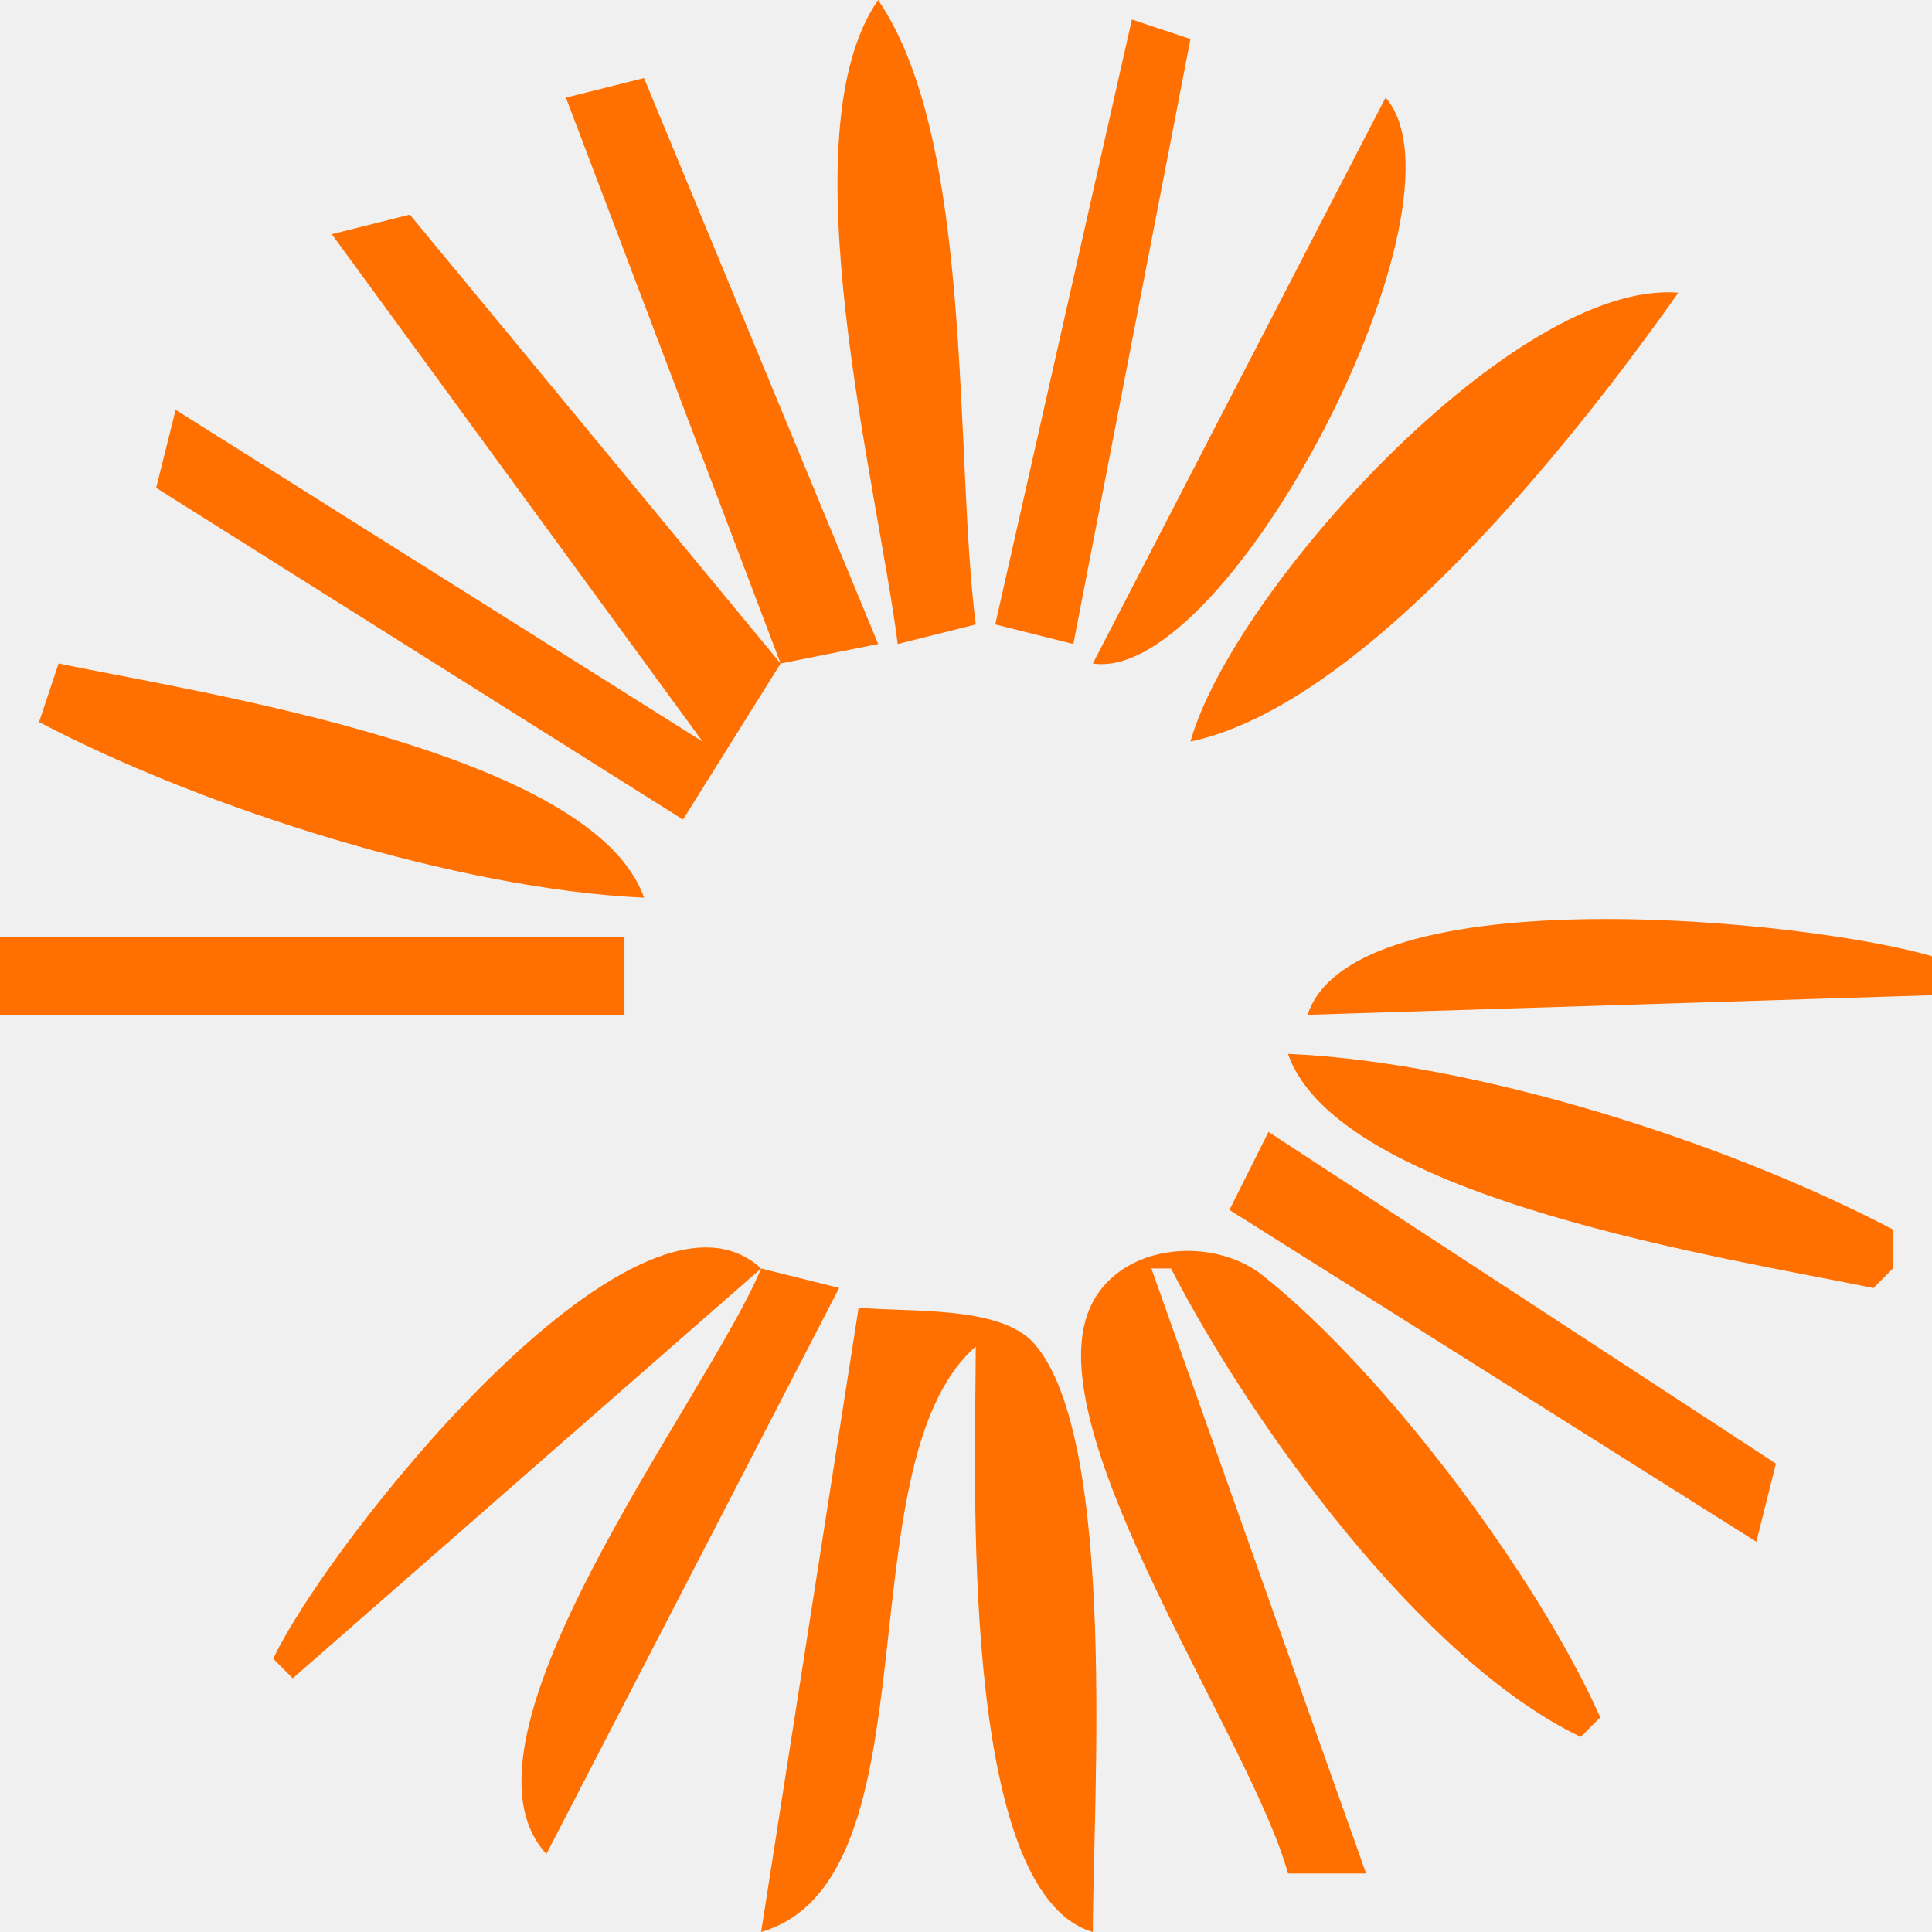
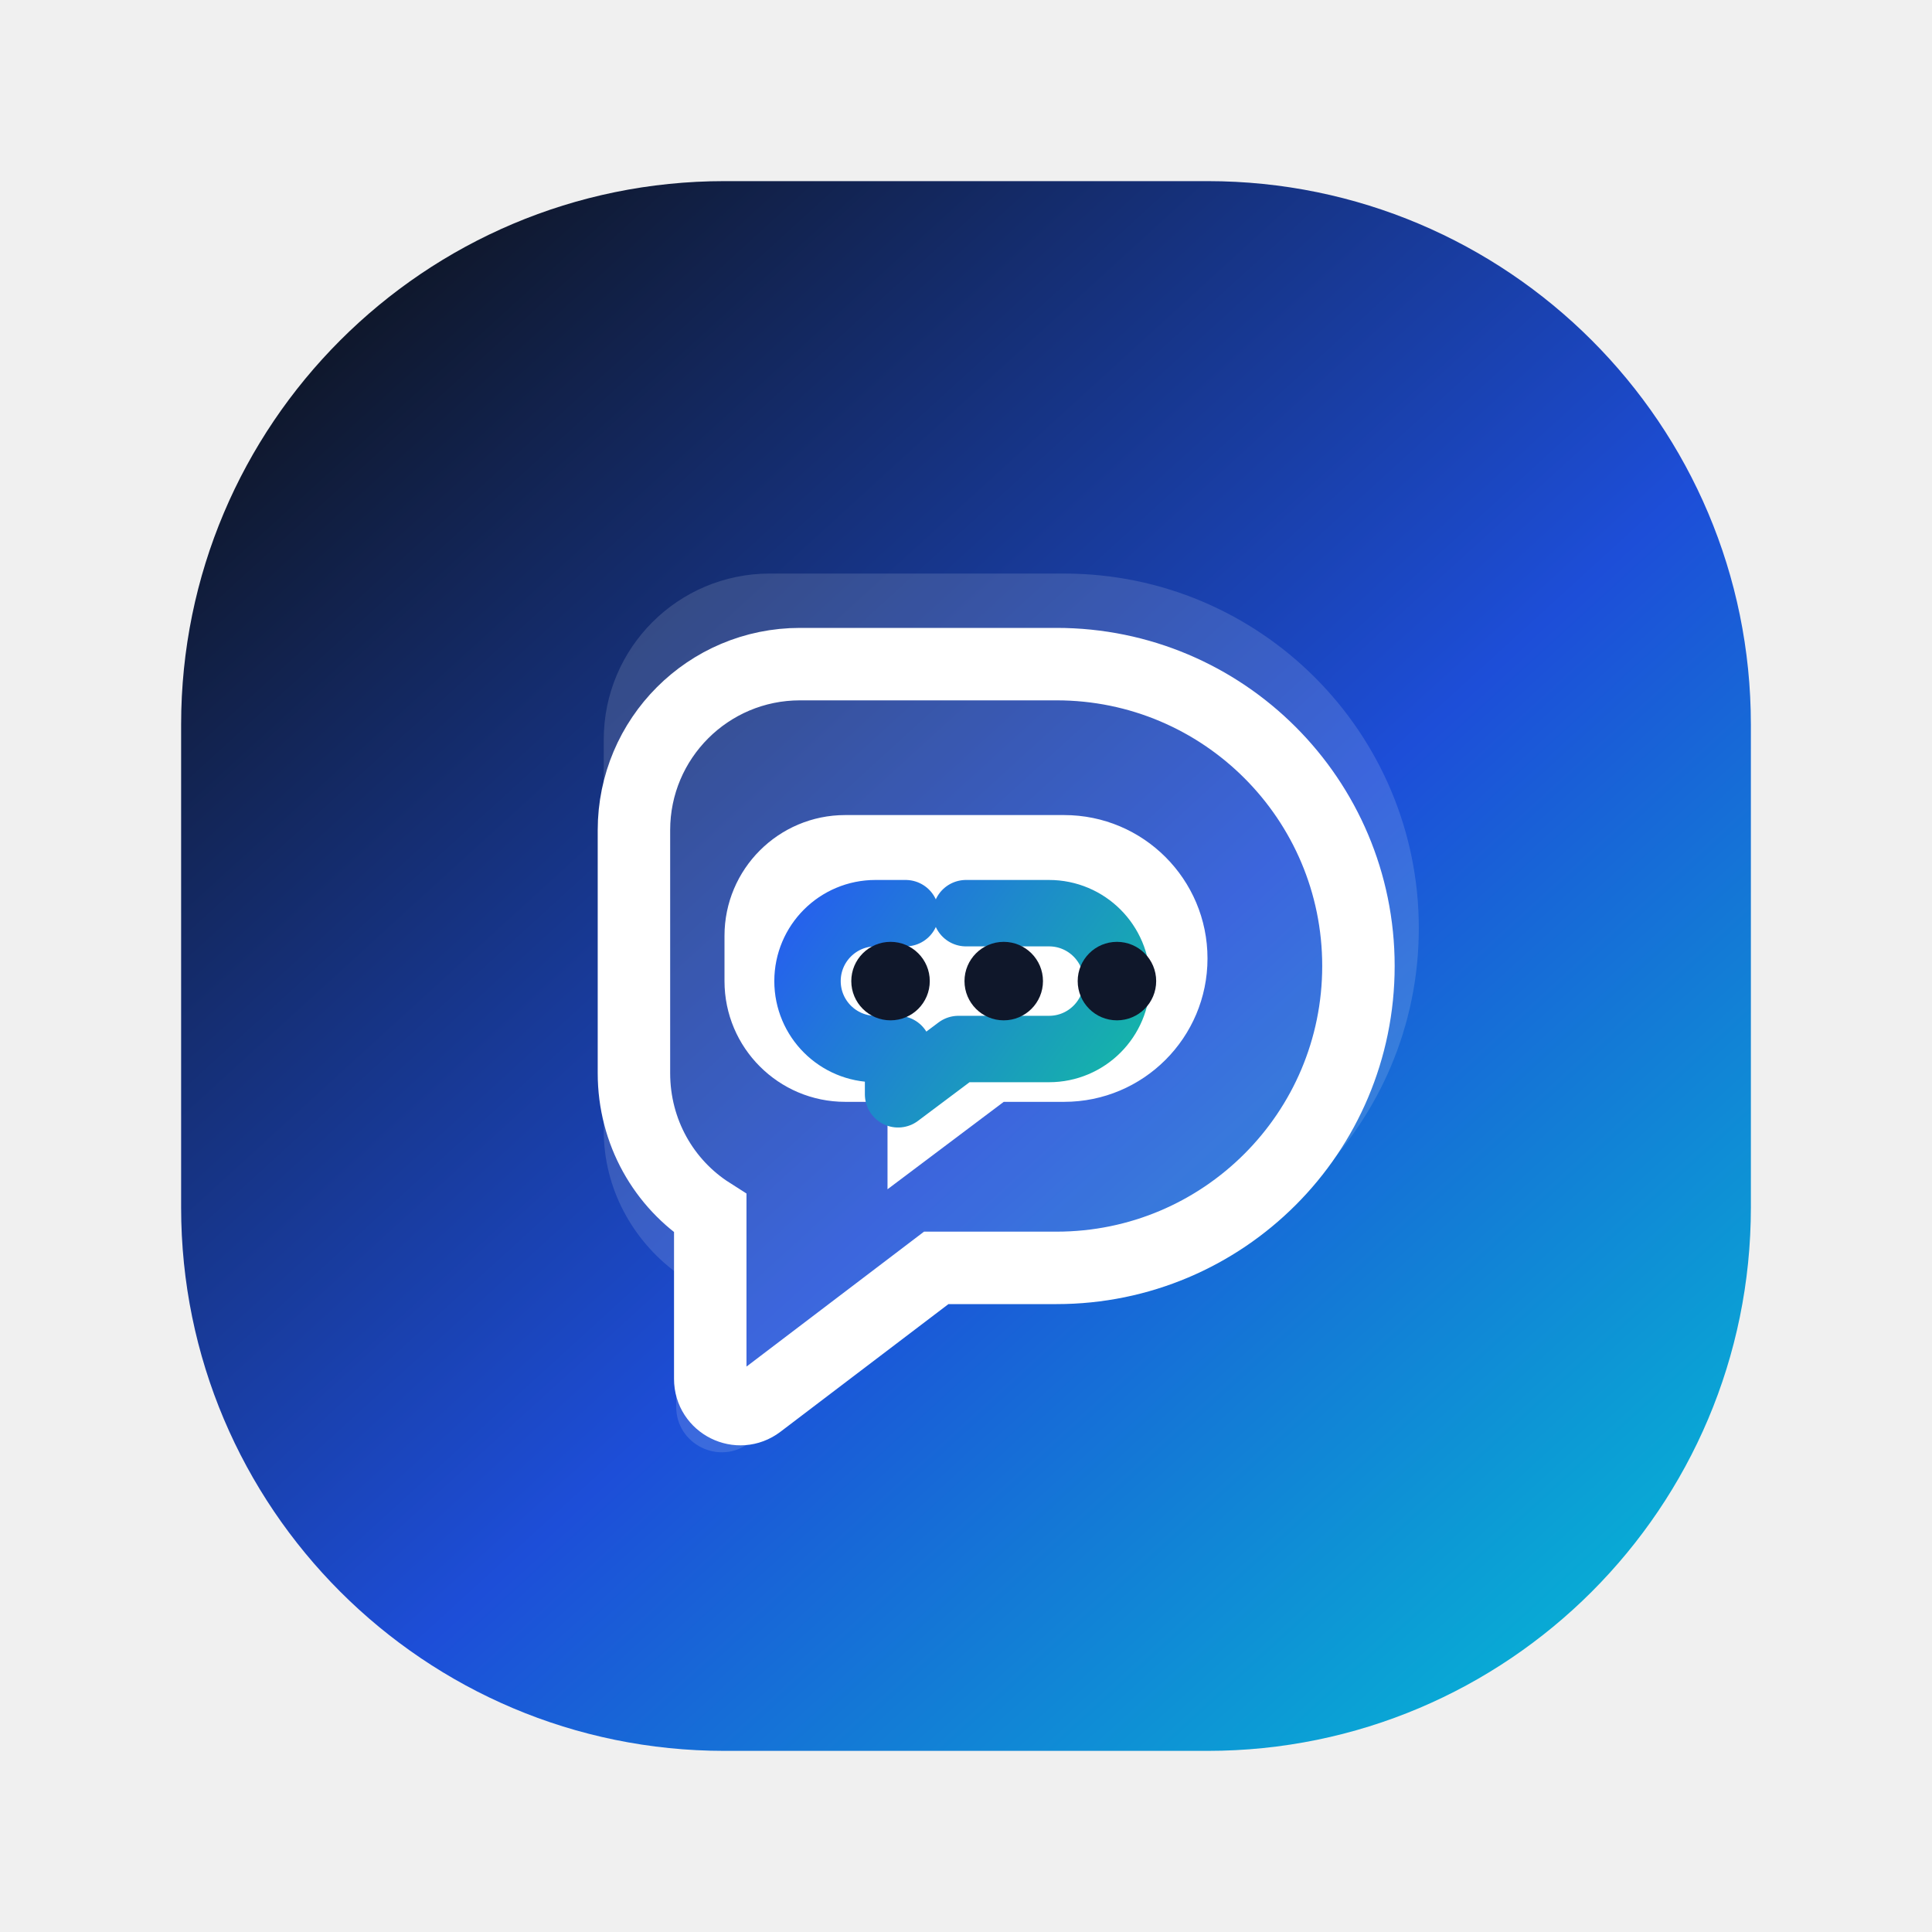
- <svg xmlns="http://www.w3.org/2000/svg" width="23" height="23" viewBox="0 0 23 23" fill="none">
-   <path d="M10.454 0C9.351 1.583 10.447 5.769 10.687 7.667L11.616 7.434C11.358 5.389 11.6 1.676 10.454 0Z" fill="#FF7000" />
-   <path d="M13.475 0.232L11.848 7.434L12.778 7.667L14.172 0.465L13.475 0.232Z" fill="#FF7000" />
-   <path d="M6.737 1.162L9.293 7.899L4.879 2.555L3.95 2.788L8.364 8.828L2.091 4.879L1.859 5.808L8.131 9.757L9.293 7.899L10.455 7.667L7.667 0.929L6.737 1.162Z" fill="#FF7000" />
-   <path d="M16.495 1.162L13.01 7.899C14.631 8.144 17.593 2.416 16.495 1.162Z" fill="#FF7000" />
-   <path d="M14.172 8.828C16.262 8.388 18.783 5.184 19.98 3.485C18.03 3.321 14.672 7.044 14.172 8.828Z" fill="#FF7000" />
-   <path d="M0.697 7.899L0.465 8.596C2.429 9.627 5.448 10.585 7.667 10.687C7.065 8.957 2.38 8.247 0.697 7.899Z" fill="#FF7000" />
-   <path d="M0 11.152V12.081H7.434V11.152H0Z" fill="#FF7000" />
-   <path d="M15.566 12.081L23 11.848V11.384C21.525 10.948 16.12 10.409 15.566 12.081Z" fill="#FF7000" />
-   <path d="M15.333 12.546C15.936 14.278 20.622 14.986 22.303 15.334L22.535 15.101V14.637C20.558 13.599 17.567 12.643 15.333 12.546Z" fill="#FF7000" />
-   <path d="M15.101 13.475L14.636 14.404L20.909 18.354L21.142 17.424L15.101 13.475Z" fill="#FF7000" />
-   <path d="M3.253 19.747L3.485 19.98L9.061 15.101C7.564 13.725 3.877 18.41 3.253 19.747Z" fill="#FF7000" />
-   <path d="M15.333 22.303H16.263L13.707 15.101H13.94C14.892 16.948 16.925 19.775 18.818 20.677L19.051 20.445C18.299 18.759 16.49 16.343 15.034 15.185C14.413 14.691 13.238 14.803 12.942 15.656C12.418 17.172 14.904 20.735 15.333 22.303Z" fill="#FF7000" />
-   <path d="M9.061 15.101C8.411 16.66 5.234 20.699 6.505 22.071L9.99 15.333L9.061 15.101Z" fill="#FF7000" />
-   <path d="M10.222 15.566L9.061 23C11.195 22.376 10.012 17.44 11.616 16.03C11.616 17.517 11.401 22.529 13.01 23C13.009 21.505 13.312 17.119 12.307 15.99C11.899 15.533 10.788 15.627 10.222 15.566Z" fill="#FF7000" />
+ <svg xmlns="http://www.w3.org/2000/svg" width="64" height="64" viewBox="0 0 64 64" fill="none">
+   <rect x="6" y="6" width="52" height="52" rx="18" fill="url(#paint0_linear)" />
+   <path d="M20 24.5C20 21.462 22.462 19 25.5 19H35.25C41.739 19 47 24.261 47 30.75C47 37.239 41.739 42.5 35.25 42.5H31.75L24.822 47.797C23.832 48.554 22.4 47.848 22.4 46.602V42.155C20.964 41.09 20 39.386 20 37.456V24.5Z" fill="white" fill-opacity="0.14" />
+   <path d="M26.5 22H35C40.523 22 45 26.477 45 32C45 37.523 40.523 42 35 42H31.014L25.127 46.474C24.47 46.973 23.528 46.504 23.528 45.679V40.195C21.992 39.217 21 37.498 21 35.549V27.5C21 24.462 23.462 22 26.5 22Z" stroke="white" stroke-width="2.4" />
+   <path d="M28 27H35.25C37.873 27 40 29.127 40 31.75C40 34.373 37.873 36.5 35.25 36.5H33.25L29.4 39.396V36.5H28C25.791 36.5 24 34.709 24 32.5V31C24 28.791 25.791 27 28 27Z" fill="white" />
+   <path d="M32 30.25H34.75C35.993 30.25 37 31.257 37 32.5C37 33.743 35.993 34.75 34.75 34.75H31.75L29.75 36.25V34.75H29C27.757 34.75 26.75 33.743 26.75 32.5C26.75 31.257 27.757 30.25 29 30.25H30" stroke="url(#paint1_linear)" stroke-width="2.2" stroke-linecap="round" stroke-linejoin="round" />
+   <circle cx="29.5" cy="32.5" r="1.3" fill="#0F172A" />
+   <circle cx="33.25" cy="32.5" r="1.3" fill="#0F172A" />
+   <circle cx="37" cy="32.5" r="1.3" fill="#0F172A" />
+   <defs>
+     <linearGradient id="paint0_linear" x1="12" y1="10" x2="54" y2="56" gradientUnits="userSpaceOnUse">
+       <stop stop-color="#0F172A" />
+       <stop offset="0.55" stop-color="#1D4ED8" />
+       <stop offset="1" stop-color="#06B6D4" />
+     </linearGradient>
+     <linearGradient id="paint1_linear" x1="26.75" y1="30.25" x2="36.652" y2="37.231" gradientUnits="userSpaceOnUse">
+       <stop stop-color="#2563EB" />
+       <stop offset="1" stop-color="#14B8A6" />
+     </linearGradient>
+   </defs>
</svg>
